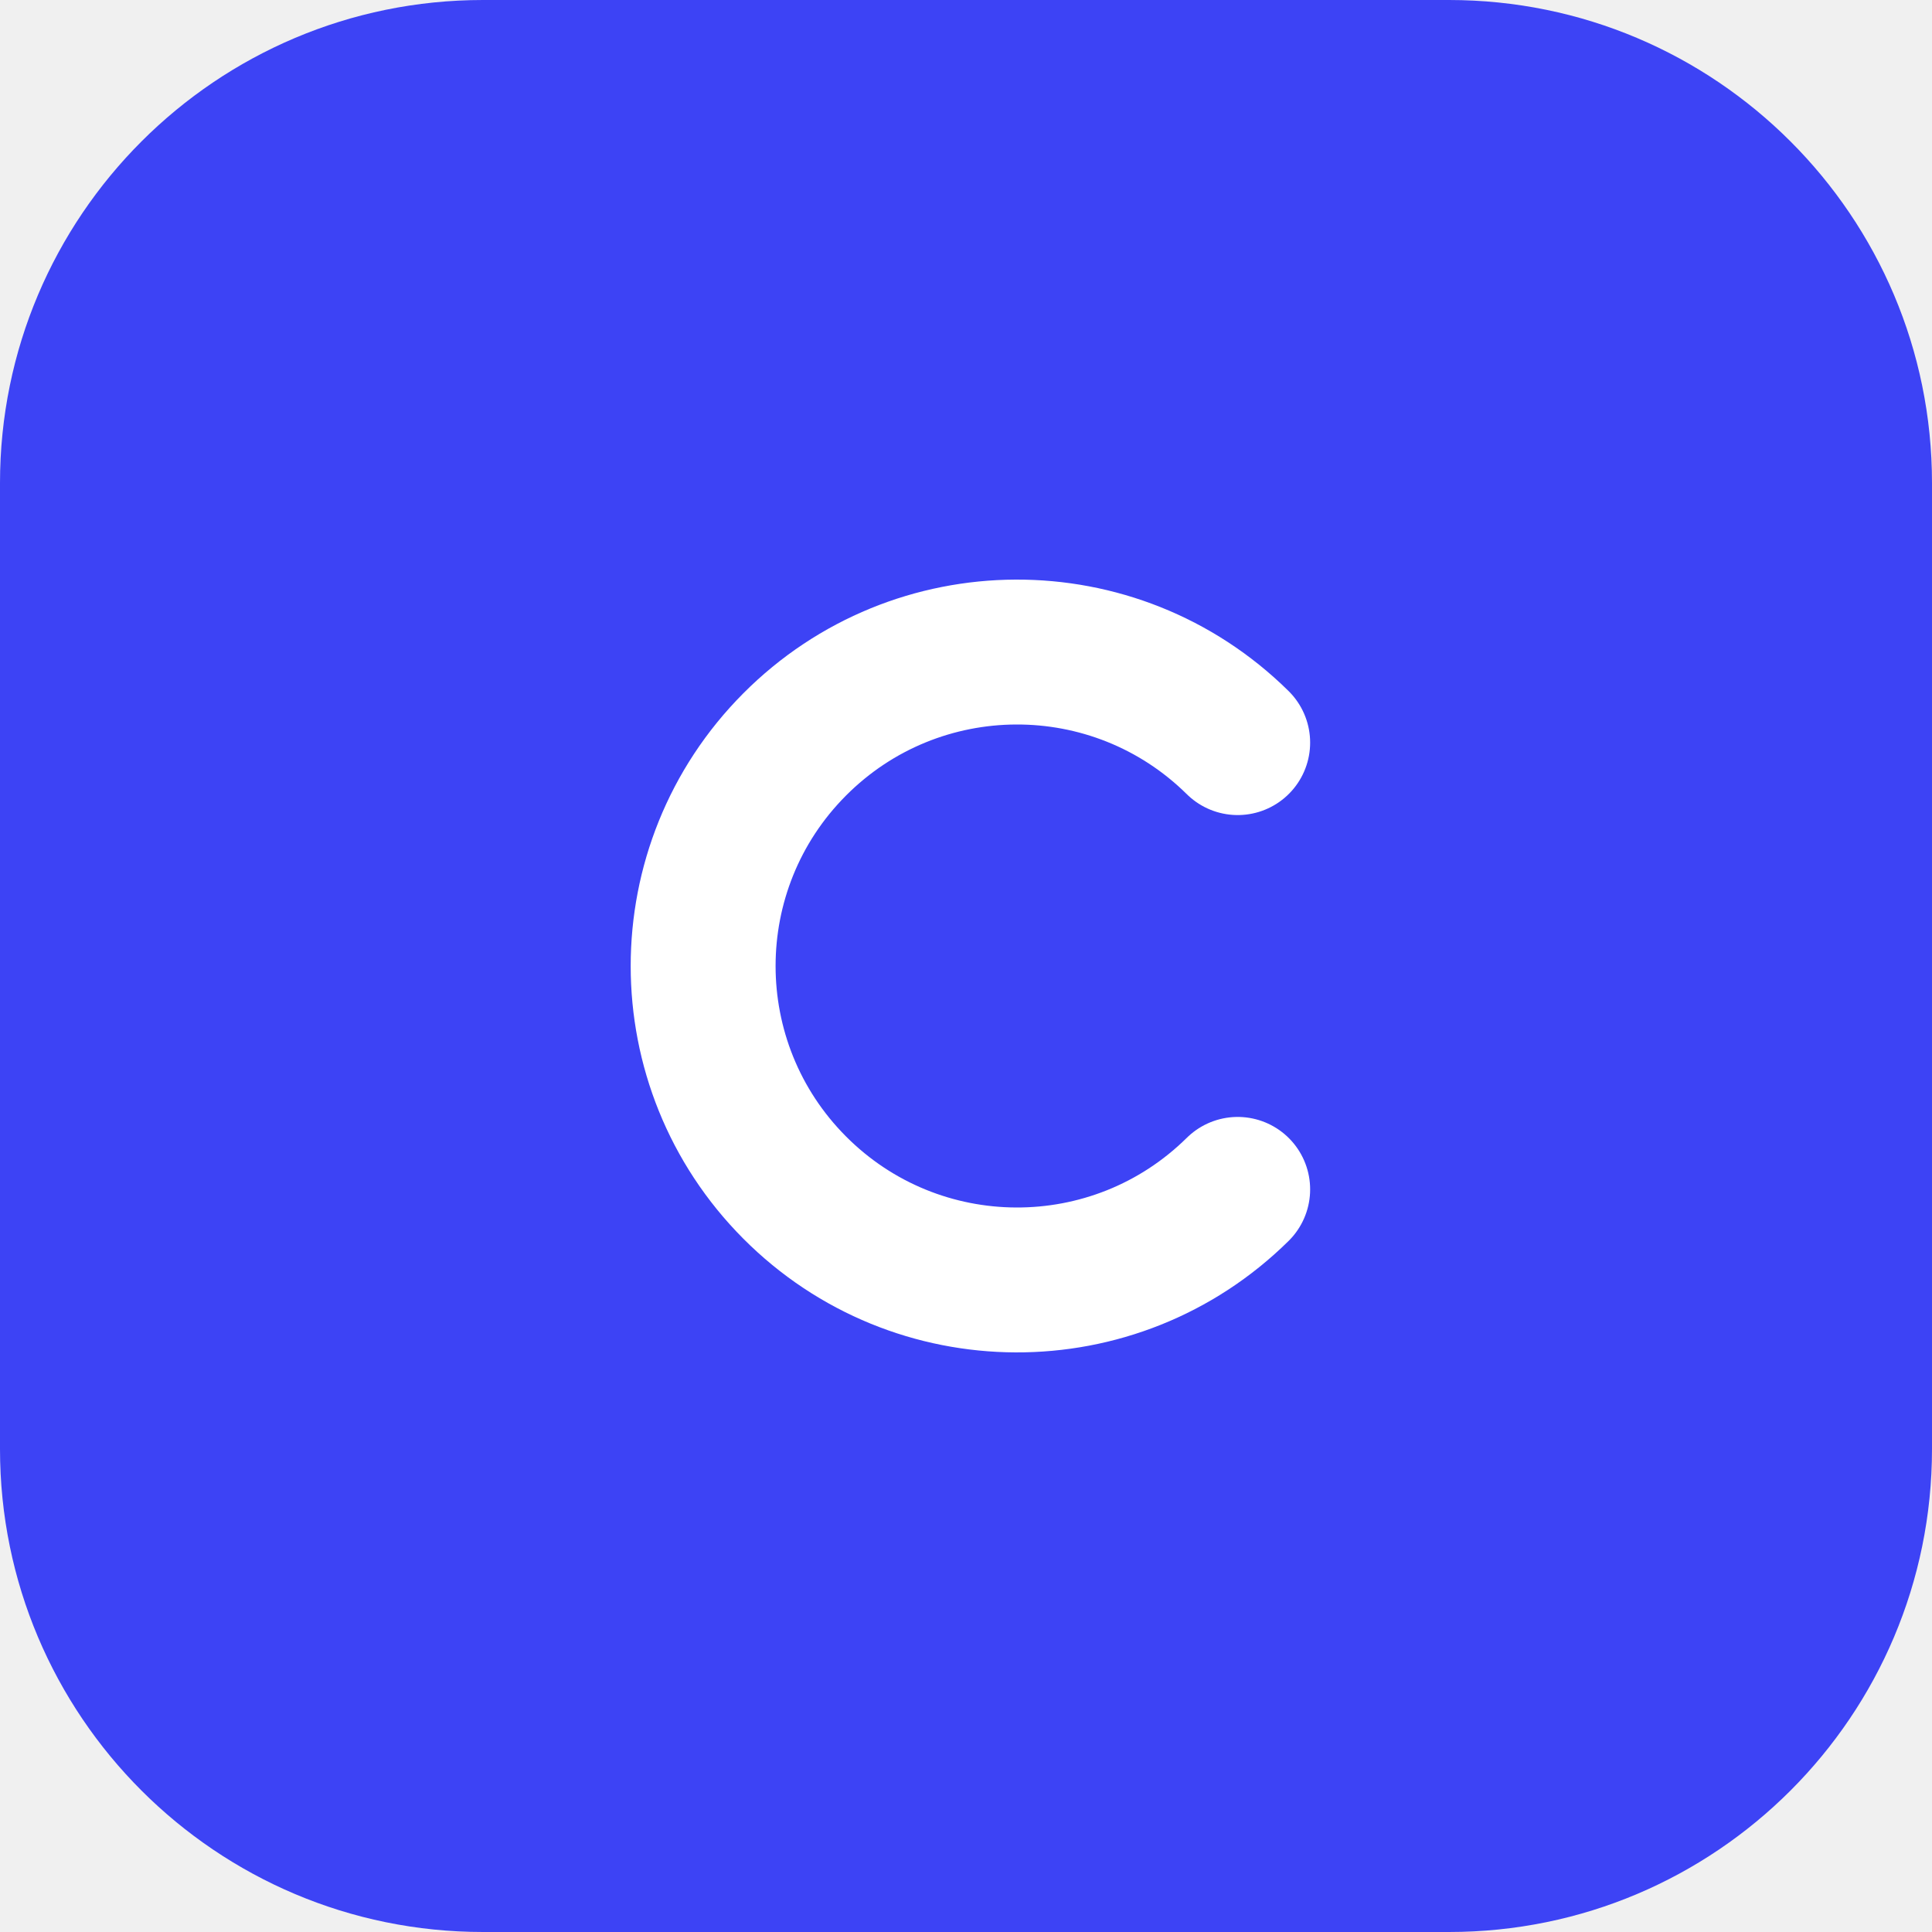
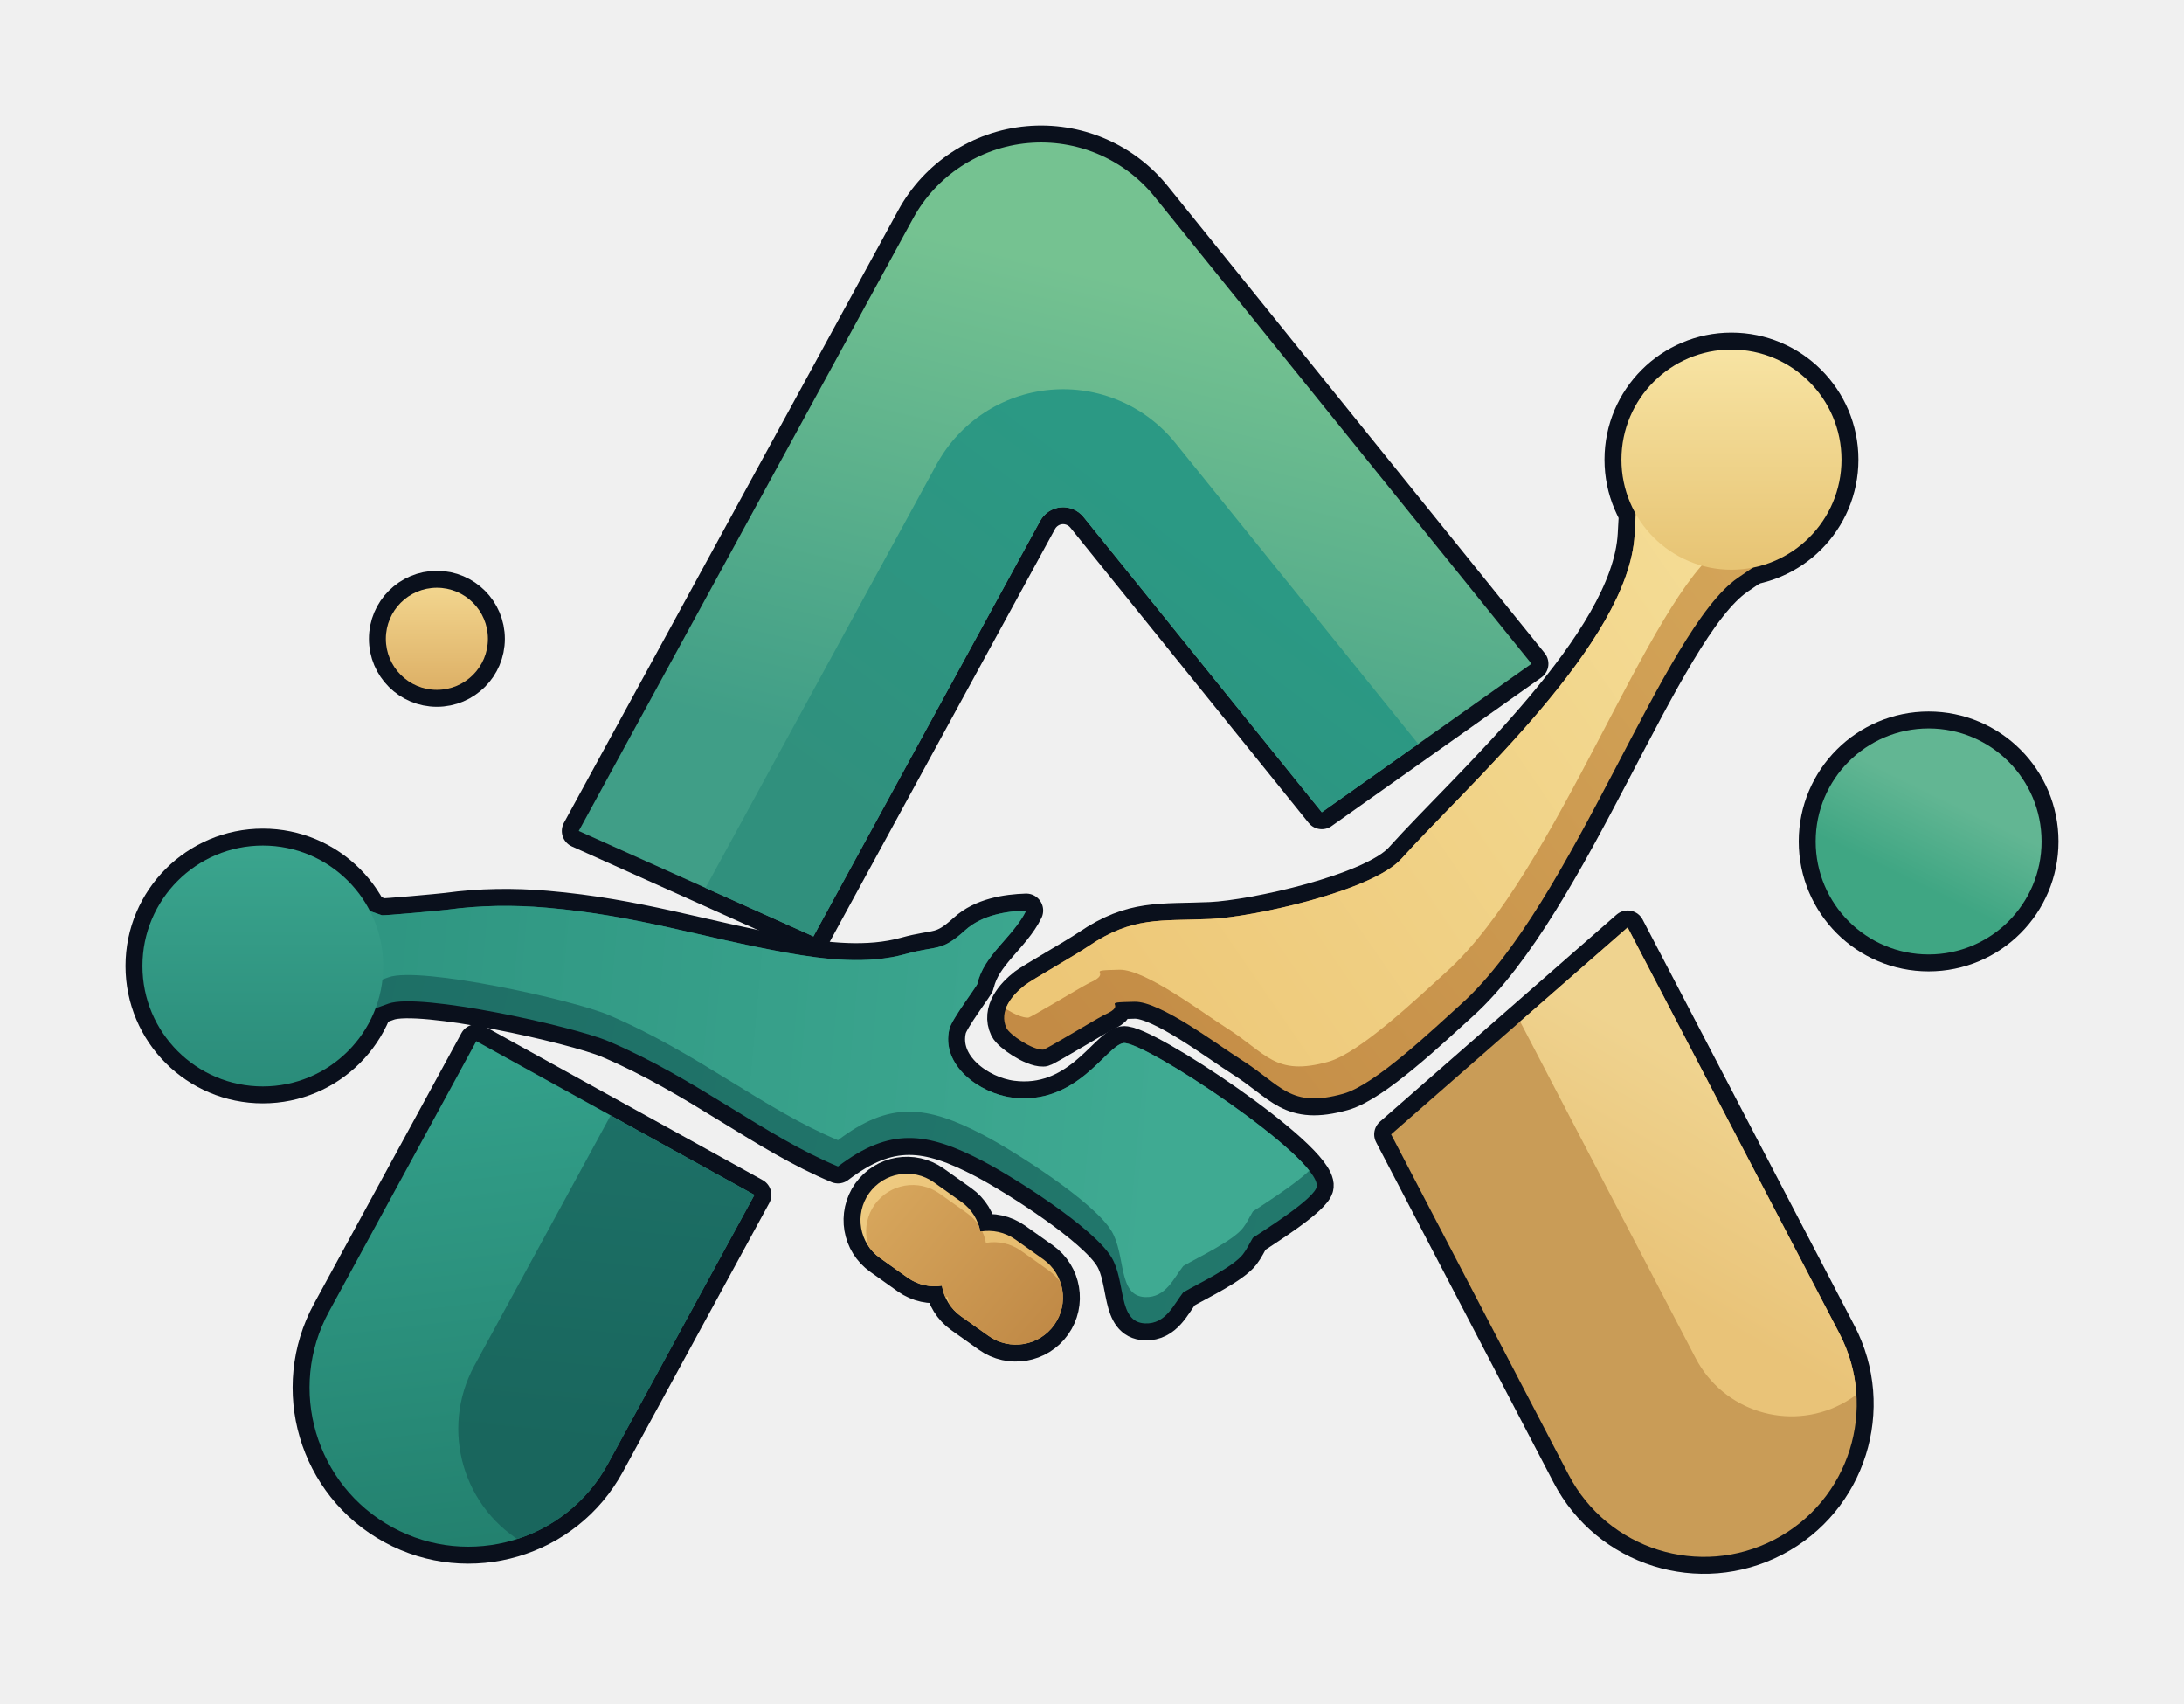
- <svg xmlns="http://www.w3.org/2000/svg" viewBox="0 0 32 32" fill="none">
-   <rect width="32" height="32" rx="8" fill="#3D43F5" />
-   <path d="M20.5 12.3a5.2 5.2 0 1 0 0 7.4" stroke="#fff" stroke-width="2.4" stroke-linecap="round" stroke-linejoin="round" fill="none" />
+ <svg xmlns="http://www.w3.org/2000/svg" viewBox="0 0 46.000 35.874" width="46.000mm" height="35.874mm">
+   <defs>
+     <linearGradient id="g1" gradientUnits="userSpaceOnUse" x1="20.151" y1="16.315" x2="22.690" y2="5.670">
+       <stop offset="0" stop-color="#409E87" />
+       <stop offset="1" stop-color="#75C291" />
+     </linearGradient>
+     <clipPath id="c2">
+       <path d="M12.19 17.497L19.231 4.6C19.722 3.7 20.631 3.104 21.652 3.012C22.674 2.92 23.674 3.344 24.318 4.142L32.257 13.976L27.84 17.103L22.82 10.884C22.704 10.742 22.525 10.666 22.342 10.682C22.16 10.699 21.997 10.806 21.909 10.966L17.132 19.717Z" />
+     </clipPath>
+     <linearGradient id="g3" gradientUnits="userSpaceOnUse" x1="18.622" y1="17.755" x2="24.212" y2="10.355">
+       <stop offset="0" stop-color="#30907D" />
+       <stop offset="1" stop-color="#2B9984" />
+     </linearGradient>
+     <linearGradient id="g4" gradientUnits="userSpaceOnUse" x1="8.840" y1="22.519" x2="10.029" y2="32.500">
+       <stop offset="0" stop-color="#33A08A" />
+       <stop offset="1" stop-color="#23816F" />
+     </linearGradient>
+     <clipPath id="c5">
+       <path d="M10.032 21.923L6.928 27.62C6.044 29.243 6.643 31.275 8.266 32.16C9.888 33.044 11.921 32.445 12.805 30.822L15.89 25.16Z" />
+     </clipPath>
+     <linearGradient id="g6" gradientUnits="userSpaceOnUse" x1="12.009" y1="22.519" x2="11.217" y2="30.441">
+       <stop offset="0" stop-color="#1D7167" />
+       <stop offset="1" stop-color="#19665D" />
+     </linearGradient>
+     <clipPath id="c7">
+       <path d="M29.3 23.886L33.038 31.052C33.86 32.628 35.802 33.238 37.377 32.417C38.952 31.595 39.563 29.652 38.742 28.078L34.282 19.528Z" />
+     </clipPath>
+     <linearGradient id="g8" gradientUnits="userSpaceOnUse" x1="34.450" y1="26.858" x2="36.667" y2="23.025">
+       <stop offset="0" stop-color="#E9C378" />
+       <stop offset="1" stop-color="#EFD38F" />
+     </linearGradient>
+     <linearGradient id="g9" gradientUnits="userSpaceOnUse" x1="7.256" y1="20.142" x2="27.853" y2="24.895">
+       <stop offset="0" stop-color="#1E6F66" />
+       <stop offset="1" stop-color="#22786C" />
+     </linearGradient>
+     <clipPath id="c10">
+       <path d="M8.184 21.132C8.846 20.895 12.073 21.61 12.814 21.924C14.685 22.719 16.094 23.917 17.65 24.562C18.738 23.736 19.514 23.823 20.723 24.459C21.396 24.813 23.031 25.853 23.408 26.471C23.72 26.982 23.535 27.843 24.118 27.866C24.557 27.884 24.724 27.461 24.922 27.212C25.26 27.016 25.97 26.681 26.181 26.409C26.263 26.303 26.319 26.179 26.388 26.064C26.614 25.91 27.71 25.23 27.734 24.978C27.794 24.364 24.07 21.893 23.658 21.964C23.293 22.027 22.678 23.286 21.315 23.11C20.632 23.022 19.807 22.429 19.998 21.66C20.048 21.458 20.575 20.766 20.586 20.715C20.718 20.111 21.343 19.727 21.615 19.172C21.205 19.185 20.682 19.265 20.329 19.586C19.815 20.053 19.748 19.9 19.074 20.088C18.277 20.31 17.383 20.206 16.581 20.063C14.753 19.736 13.443 19.279 11.508 19.112C10.809 19.052 10.115 19.06 9.42 19.155C9.294 19.172 8.079 19.283 8.042 19.271L6.964 18.897L5.536 20.34L7.11 21.518Z" />
+     </clipPath>
+     <linearGradient id="g11" gradientUnits="userSpaceOnUse" x1="7.256" y1="20.142" x2="24.684" y2="21.726">
+       <stop offset="0" stop-color="#2E9581" />
+       <stop offset="1" stop-color="#3FAA92" />
+     </linearGradient>
+     <linearGradient id="g12" gradientUnits="userSpaceOnUse" x1="5.513" y1="17.964" x2="5.513" y2="22.836">
+       <stop offset="0" stop-color="#3AA48D" />
+       <stop offset="1" stop-color="#2A8C7A" />
+     </linearGradient>
+     <linearGradient id="g13" gradientUnits="userSpaceOnUse" x1="36.172" y1="11.428" x2="22.308" y2="22.122">
+       <stop offset="0" stop-color="#D3A458" />
+       <stop offset="1" stop-color="#C38B45" />
+     </linearGradient>
+     <clipPath id="c14">
+       <path d="M34.429 11.258C34.302 13.534 30.923 16.517 29.517 18.082C28.906 18.762 26.392 19.31 25.499 19.35C24.441 19.397 23.858 19.289 22.919 19.927C22.636 20.119 21.728 20.634 21.592 20.739C21.321 20.948 21.03 21.291 21.199 21.647C21.264 21.785 21.74 22.11 21.972 22.102C22.029 22.1 23.024 21.492 23.258 21.37C23.81 21.131 23.085 21.109 23.898 21.093C24.438 21.082 25.652 22.004 26.142 22.313C26.997 22.852 27.164 23.344 28.293 23.03C28.967 22.842 30.206 21.653 30.78 21.137C33.124 19.026 35.026 13.245 36.607 12.165L37.468 11.576L36.468 9.678L34.487 10.216Z" />
+     </clipPath>
+     <linearGradient id="g15" gradientUnits="userSpaceOnUse" x1="36.172" y1="11.428" x2="22.308" y2="20.934">
+       <stop offset="0" stop-color="#F4DC95" />
+       <stop offset="1" stop-color="#EDC777" />
+     </linearGradient>
+     <linearGradient id="g16" gradientUnits="userSpaceOnUse" x1="36.449" y1="7.467" x2="36.449" y2="11.903">
+       <stop offset="0" stop-color="#F7E3A2" />
+       <stop offset="1" stop-color="#E7C474" />
+     </linearGradient>
+     <linearGradient id="g17" gradientUnits="userSpaceOnUse" x1="18.347" y1="24.895" x2="22.308" y2="28.064">
+       <stop offset="0" stop-color="#EFCB82" />
+       <stop offset="1" stop-color="#E2B465" />
+     </linearGradient>
+     <clipPath id="c18">
+       <path d="M18.536 26.49L19.117 26.903C19.558 27.216 20.169 27.113 20.482 26.672C20.794 26.232 20.691 25.62 20.25 25.308L19.669 24.895C19.228 24.582 18.618 24.686 18.304 25.126C17.992 25.567 18.095 26.178 18.536 26.49ZM19.019 26.426L20.732 27.642C21.023 27.849 21.426 27.78 21.633 27.49C21.839 27.199 21.771 26.796 21.48 26.589L19.767 25.372C19.476 25.166 19.073 25.234 18.866 25.525C18.66 25.816 18.728 26.219 19.019 26.426ZM20.242 27.717L20.823 28.13C21.269 28.447 21.888 28.342 22.205 27.896C22.522 27.45 22.417 26.831 21.971 26.514L21.389 26.101C20.943 25.784 20.324 25.889 20.008 26.336C19.691 26.782 19.796 27.4 20.242 27.717Z" />
+     </clipPath>
+     <linearGradient id="g19" gradientUnits="userSpaceOnUse" x1="18.545" y1="25.093" x2="22.308" y2="28.262">
+       <stop offset="0" stop-color="#D7A65C" />
+       <stop offset="1" stop-color="#BF8845" />
+     </linearGradient>
+     <linearGradient id="g20" gradientUnits="userSpaceOnUse" x1="40.194" y1="18.531" x2="41.022" y2="16.842">
+       <stop offset="0" stop-color="#3FA683" />
+       <stop offset="1" stop-color="#62B693" />
+     </linearGradient>
+     <linearGradient id="g21" gradientUnits="userSpaceOnUse" x1="9.197" y1="12.378" x2="9.197" y2="14.517">
+       <stop offset="0" stop-color="#F2D58E" />
+       <stop offset="1" stop-color="#DDB066" />
+     </linearGradient>
+   </defs>
+   <path d="M12.19 17.497L19.231 4.6C19.722 3.7 20.631 3.104 21.652 3.012C22.674 2.92 23.674 3.344 24.318 4.142L32.257 13.976L27.84 17.103L22.82 10.884C22.704 10.742 22.525 10.666 22.342 10.682C22.16 10.699 21.997 10.806 21.909 10.966L17.132 19.717Z" fill="none" stroke="#0A101C" stroke-width="0.713" stroke-linecap="round" stroke-linejoin="round" />
+   <path d="M10.032 21.923L6.928 27.62C6.044 29.243 6.643 31.275 8.266 32.16C9.888 33.044 11.921 32.445 12.805 30.822L15.89 25.16Z" fill="none" stroke="#0A101C" stroke-width="0.713" stroke-linecap="round" stroke-linejoin="round" />
+   <path d="M29.3 23.886L33.038 31.052C33.86 32.628 35.802 33.238 37.377 32.417C38.952 31.595 39.563 29.652 38.742 28.078L34.282 19.528Z" fill="none" stroke="#0A101C" stroke-width="0.713" stroke-linecap="round" stroke-linejoin="round" />
+   <path d="M8.184 21.132C8.846 20.895 12.073 21.61 12.814 21.924C14.685 22.719 16.094 23.917 17.65 24.562C18.738 23.736 19.514 23.823 20.723 24.459C21.396 24.813 23.031 25.853 23.408 26.471C23.72 26.982 23.535 27.843 24.118 27.866C24.557 27.884 24.724 27.461 24.922 27.212C25.26 27.016 25.97 26.681 26.181 26.409C26.263 26.303 26.319 26.179 26.388 26.064C26.614 25.91 27.71 25.23 27.734 24.978C27.794 24.364 24.07 21.893 23.658 21.964C23.293 22.027 22.678 23.286 21.315 23.11C20.632 23.022 19.807 22.429 19.998 21.66C20.048 21.458 20.575 20.766 20.586 20.715C20.718 20.111 21.343 19.727 21.615 19.172C21.205 19.185 20.682 19.265 20.329 19.586C19.815 20.053 19.748 19.9 19.074 20.088C18.277 20.31 17.383 20.206 16.581 20.063C14.753 19.736 13.443 19.279 11.508 19.112C10.809 19.052 10.115 19.06 9.42 19.155C9.294 19.172 8.079 19.283 8.042 19.271L6.964 18.897L5.536 20.34L7.11 21.518Z" fill="none" stroke="#0A101C" stroke-width="0.713" stroke-linecap="round" stroke-linejoin="round" />
+   <path d="M8.072 20.34C8.072 21.741 6.936 22.876 5.536 22.876C4.135 22.876 3 21.741 3 20.34C3 18.94 4.135 17.804 5.536 17.804C6.936 17.804 8.072 18.94 8.072 20.34Z" fill="none" stroke="#0A101C" stroke-width="0.713" stroke-linecap="round" stroke-linejoin="round" />
+   <path d="M34.429 11.258C34.302 13.534 30.923 16.517 29.517 18.082C28.906 18.762 26.392 19.31 25.499 19.35C24.441 19.397 23.858 19.289 22.919 19.927C22.636 20.119 21.728 20.634 21.592 20.739C21.321 20.948 21.03 21.291 21.199 21.647C21.264 21.785 21.74 22.11 21.972 22.102C22.029 22.1 23.024 21.492 23.258 21.37C23.81 21.131 23.085 21.109 23.898 21.093C24.438 21.082 25.652 22.004 26.142 22.313C26.997 22.852 27.164 23.344 28.293 23.03C28.967 22.842 30.206 21.653 30.78 21.137C33.124 19.026 35.026 13.245 36.607 12.165L37.468 11.576L36.468 9.678L34.487 10.216Z" fill="none" stroke="#0A101C" stroke-width="0.713" stroke-linecap="round" stroke-linejoin="round" />
+   <path d="M38.786 9.678C38.786 10.958 37.748 11.996 36.468 11.996C35.188 11.996 34.151 10.958 34.151 9.678C34.151 8.398 35.188 7.36 36.468 7.36C37.748 7.36 38.786 8.398 38.786 9.678Z" fill="none" stroke="#0A101C" stroke-width="0.713" stroke-linecap="round" stroke-linejoin="round" />
+   <path d="M18.536 26.49L19.117 26.903C19.558 27.216 20.169 27.113 20.482 26.672C20.794 26.232 20.691 25.62 20.25 25.308L19.669 24.895C19.228 24.582 18.618 24.686 18.304 25.126C17.992 25.567 18.095 26.178 18.536 26.49ZM19.019 26.426L20.732 27.642C21.023 27.849 21.426 27.78 21.633 27.49C21.839 27.199 21.771 26.796 21.48 26.589L19.767 25.372C19.476 25.166 19.073 25.234 18.866 25.525C18.66 25.816 18.728 26.219 19.019 26.426ZM20.242 27.717L20.823 28.13C21.269 28.447 21.888 28.342 22.205 27.896C22.522 27.45 22.417 26.831 21.971 26.514L21.389 26.101C20.943 25.784 20.324 25.889 20.008 26.336C19.691 26.782 19.796 27.4 20.242 27.717Z" fill="none" stroke="#0A101C" stroke-width="0.713" stroke-linecap="round" stroke-linejoin="round" />
+   <path d="M43 17.718C43 19.032 41.935 20.097 40.621 20.097C39.307 20.097 38.242 19.032 38.242 17.718C38.242 16.404 39.307 15.338 40.621 15.338C41.935 15.338 43 16.404 43 17.718Z" fill="none" stroke="#0A101C" stroke-width="0.713" stroke-linecap="round" stroke-linejoin="round" />
+   <path d="M10.277 13.451C10.277 14.045 9.796 14.526 9.202 14.526C8.608 14.526 8.127 14.045 8.127 13.451C8.127 12.857 8.608 12.376 9.202 12.376C9.796 12.376 10.277 12.857 10.277 13.451Z" fill="none" stroke="#0A101C" stroke-width="0.713" stroke-linecap="round" stroke-linejoin="round" />
+   <path d="M12.19 17.497L19.231 4.6C19.722 3.7 20.631 3.104 21.652 3.012C22.674 2.92 23.674 3.344 24.318 4.142L32.257 13.976L27.84 17.103L22.82 10.884C22.704 10.742 22.525 10.666 22.342 10.682C22.16 10.699 21.997 10.806 21.909 10.966L17.132 19.717Z" fill="url(#g1)" />
+   <g clip-path="url(#c2)">
+     <path d="M14.859 18.696L19.728 9.776C20.214 8.887 21.111 8.298 22.12 8.208C23.129 8.117 24.116 8.536 24.753 9.324L29.872 15.665L27.84 17.103L22.82 10.884C22.704 10.742 22.525 10.666 22.342 10.682C22.16 10.699 21.997 10.806 21.909 10.966L17.132 19.717Z" fill="url(#g3)" />
+   </g>
+   <path d="M10.032 21.923L6.928 27.62C6.044 29.243 6.643 31.275 8.266 32.16C9.888 33.044 11.921 32.445 12.805 30.822L15.89 25.16Z" fill="url(#g4)" />
+   <g clip-path="url(#c5)">
+     <path d="M14.006 21.386L9.992 28.754C9.256 30.105 9.755 31.798 11.106 32.534C12.458 33.271 14.15 32.772 14.887 31.42L18.885 24.082Z" fill="url(#g6)" />
+   </g>
+   <path d="M29.3 23.886L33.038 31.052C33.86 32.628 35.802 33.238 37.377 32.417C38.952 31.595 39.563 29.652 38.742 28.078L34.282 19.528Z" fill="#C99C57" />
+   <g clip-path="url(#c7)">
+     <path d="M31.206 19.955L35.714 28.598C36.296 29.713 37.671 30.145 38.786 29.564C39.902 28.982 40.334 27.606 39.752 26.491L34.734 16.87Z" fill="url(#g8)" />
+   </g>
+   <path d="M8.184 21.132C8.846 20.895 12.073 21.61 12.814 21.924C14.685 22.719 16.094 23.917 17.65 24.562C18.738 23.736 19.514 23.823 20.723 24.459C21.396 24.813 23.031 25.853 23.408 26.471C23.72 26.982 23.535 27.843 24.118 27.866C24.557 27.884 24.724 27.461 24.922 27.212C25.26 27.016 25.97 26.681 26.181 26.409C26.263 26.303 26.319 26.179 26.388 26.064C26.614 25.91 27.71 25.23 27.734 24.978C27.794 24.364 24.07 21.893 23.658 21.964C23.293 22.027 22.678 23.286 21.315 23.11C20.632 23.022 19.807 22.429 19.998 21.66C20.048 21.458 20.575 20.766 20.586 20.715C20.718 20.111 21.343 19.727 21.615 19.172C21.205 19.185 20.682 19.265 20.329 19.586C19.815 20.053 19.748 19.9 19.074 20.088C18.277 20.31 17.383 20.206 16.581 20.063C14.753 19.736 13.443 19.279 11.508 19.112C10.809 19.052 10.115 19.06 9.42 19.155C9.294 19.172 8.079 19.283 8.042 19.271L6.964 18.897L5.536 20.34L7.11 21.518Z" fill="url(#g9)" />
+   <g clip-path="url(#c10)">
+     <path d="M8.184 20.578C8.846 20.34 12.073 21.055 12.814 21.37C14.685 22.164 16.094 23.362 17.65 24.008C18.738 23.182 19.514 23.268 20.723 23.904C21.396 24.259 23.031 25.299 23.408 25.916C23.72 26.427 23.535 27.288 24.118 27.312C24.557 27.329 24.724 26.906 24.922 26.658C25.26 26.461 25.97 26.127 26.181 25.854C26.263 25.748 26.319 25.624 26.388 25.509C26.614 25.355 27.71 24.676 27.734 24.423C27.794 23.81 24.07 21.338 23.658 21.41C23.293 21.472 22.678 22.732 21.315 22.556C20.632 22.468 19.807 21.875 19.998 21.105C20.048 20.903 20.575 20.211 20.586 20.16C20.718 19.556 21.343 19.172 21.615 18.617C21.205 18.63 20.682 18.71 20.329 19.031C19.815 19.499 19.748 19.346 19.074 19.534C18.277 19.756 17.383 19.652 16.581 19.508C14.753 19.181 13.443 18.725 11.508 18.558C10.809 18.497 10.115 18.506 9.42 18.6C9.294 18.618 8.079 18.729 8.042 18.716L6.964 18.342L5.536 19.786L7.11 20.963ZM19.614 21.726L20.803 21.964L22.308 20.38L22.308 18.558L19.377 18.558Z" fill="url(#g11)" />
+   </g>
+   <path d="M8.072 20.34C8.072 21.741 6.936 22.876 5.536 22.876C4.135 22.876 3 21.741 3 20.34C3 18.94 4.135 17.804 5.536 17.804C6.936 17.804 8.072 18.94 8.072 20.34Z" fill="url(#g12)" />
+   <path d="M34.429 11.258C34.302 13.534 30.923 16.517 29.517 18.082C28.906 18.762 26.392 19.31 25.499 19.35C24.441 19.397 23.858 19.289 22.919 19.927C22.636 20.119 21.728 20.634 21.592 20.739C21.321 20.948 21.03 21.291 21.199 21.647C21.264 21.785 21.74 22.11 21.972 22.102C22.029 22.1 23.024 21.492 23.258 21.37C23.81 21.131 23.085 21.109 23.898 21.093C24.438 21.082 25.652 22.004 26.142 22.313C26.997 22.852 27.164 23.344 28.293 23.03C28.967 22.842 30.206 21.653 30.78 21.137C33.124 19.026 35.026 13.245 36.607 12.165L37.468 11.576L36.468 9.678L34.487 10.216Z" fill="url(#g13)" />
+   <g clip-path="url(#c14)">
+     <path d="M34.112 10.584C33.985 12.861 30.606 15.844 29.2 17.409C28.59 18.088 26.075 18.637 25.182 18.676C24.124 18.724 23.541 18.616 22.602 19.254C22.319 19.446 21.412 19.96 21.275 20.066C21.004 20.275 20.713 20.617 20.882 20.974C20.947 21.112 21.423 21.437 21.656 21.428C21.712 21.426 22.707 20.818 22.942 20.697C23.493 20.458 22.768 20.435 23.582 20.419C24.121 20.409 25.336 21.33 25.826 21.64C26.68 22.178 26.847 22.671 27.976 22.357C28.65 22.169 29.89 20.98 30.463 20.464C32.808 18.353 34.709 12.572 36.29 11.491L37.152 10.903L36.152 9.004L34.17 9.543Z" fill="url(#g15)" />
+   </g>
+   <path d="M38.786 9.678C38.786 10.958 37.748 11.996 36.468 11.996C35.188 11.996 34.151 10.958 34.151 9.678C34.151 8.398 35.188 7.36 36.468 7.36C37.748 7.36 38.786 8.398 38.786 9.678Z" fill="url(#g16)" />
+   <path d="M18.536 26.49L19.117 26.903C19.558 27.216 20.169 27.113 20.482 26.672C20.794 26.232 20.691 25.62 20.25 25.308L19.669 24.895C19.228 24.582 18.618 24.686 18.304 25.126C17.992 25.567 18.095 26.178 18.536 26.49ZM19.019 26.426L20.732 27.642C21.023 27.849 21.426 27.78 21.633 27.49C21.839 27.199 21.771 26.796 21.48 26.589L19.767 25.372C19.476 25.166 19.073 25.234 18.866 25.525C18.66 25.816 18.728 26.219 19.019 26.426ZM20.242 27.717L20.823 28.13C21.269 28.447 21.888 28.342 22.205 27.896C22.522 27.45 22.417 26.831 21.971 26.514L21.389 26.101C20.943 25.784 20.324 25.889 20.008 26.336C19.691 26.782 19.796 27.4 20.242 27.717Z" fill="url(#g17)" />
+   <g clip-path="url(#c18)">
+     <path d="M18.655 26.728L19.236 27.141C19.676 27.454 20.288 27.35 20.6 26.91C20.913 26.469 20.81 25.858 20.369 25.545L19.788 25.132C19.347 24.82 18.736 24.923 18.423 25.364C18.11 25.804 18.214 26.415 18.655 26.728ZM19.138 26.663L20.851 27.88C21.142 28.086 21.545 28.018 21.752 27.727C21.958 27.436 21.89 27.033 21.599 26.827L19.886 25.61C19.595 25.404 19.192 25.472 18.985 25.763C18.779 26.054 18.847 26.457 19.138 26.663ZM20.36 27.955L20.942 28.368C21.388 28.685 22.007 28.58 22.324 28.134C22.64 27.687 22.536 27.069 22.09 26.752L21.508 26.339C21.062 26.022 20.443 26.127 20.126 26.573C19.81 27.019 19.914 27.638 20.36 27.955Z" fill="url(#g19)" />
+   </g>
+   <path d="M43 17.718C43 19.032 41.935 20.097 40.621 20.097C39.307 20.097 38.242 19.032 38.242 17.718C38.242 16.404 39.307 15.338 40.621 15.338C41.935 15.338 43 16.404 43 17.718Z" fill="url(#g20)" />
+   <path d="M10.277 13.451C10.277 14.045 9.796 14.526 9.202 14.526C8.608 14.526 8.127 14.045 8.127 13.451C8.127 12.857 8.608 12.376 9.202 12.376C9.796 12.376 10.277 12.857 10.277 13.451Z" fill="url(#g21)" />
</svg>
